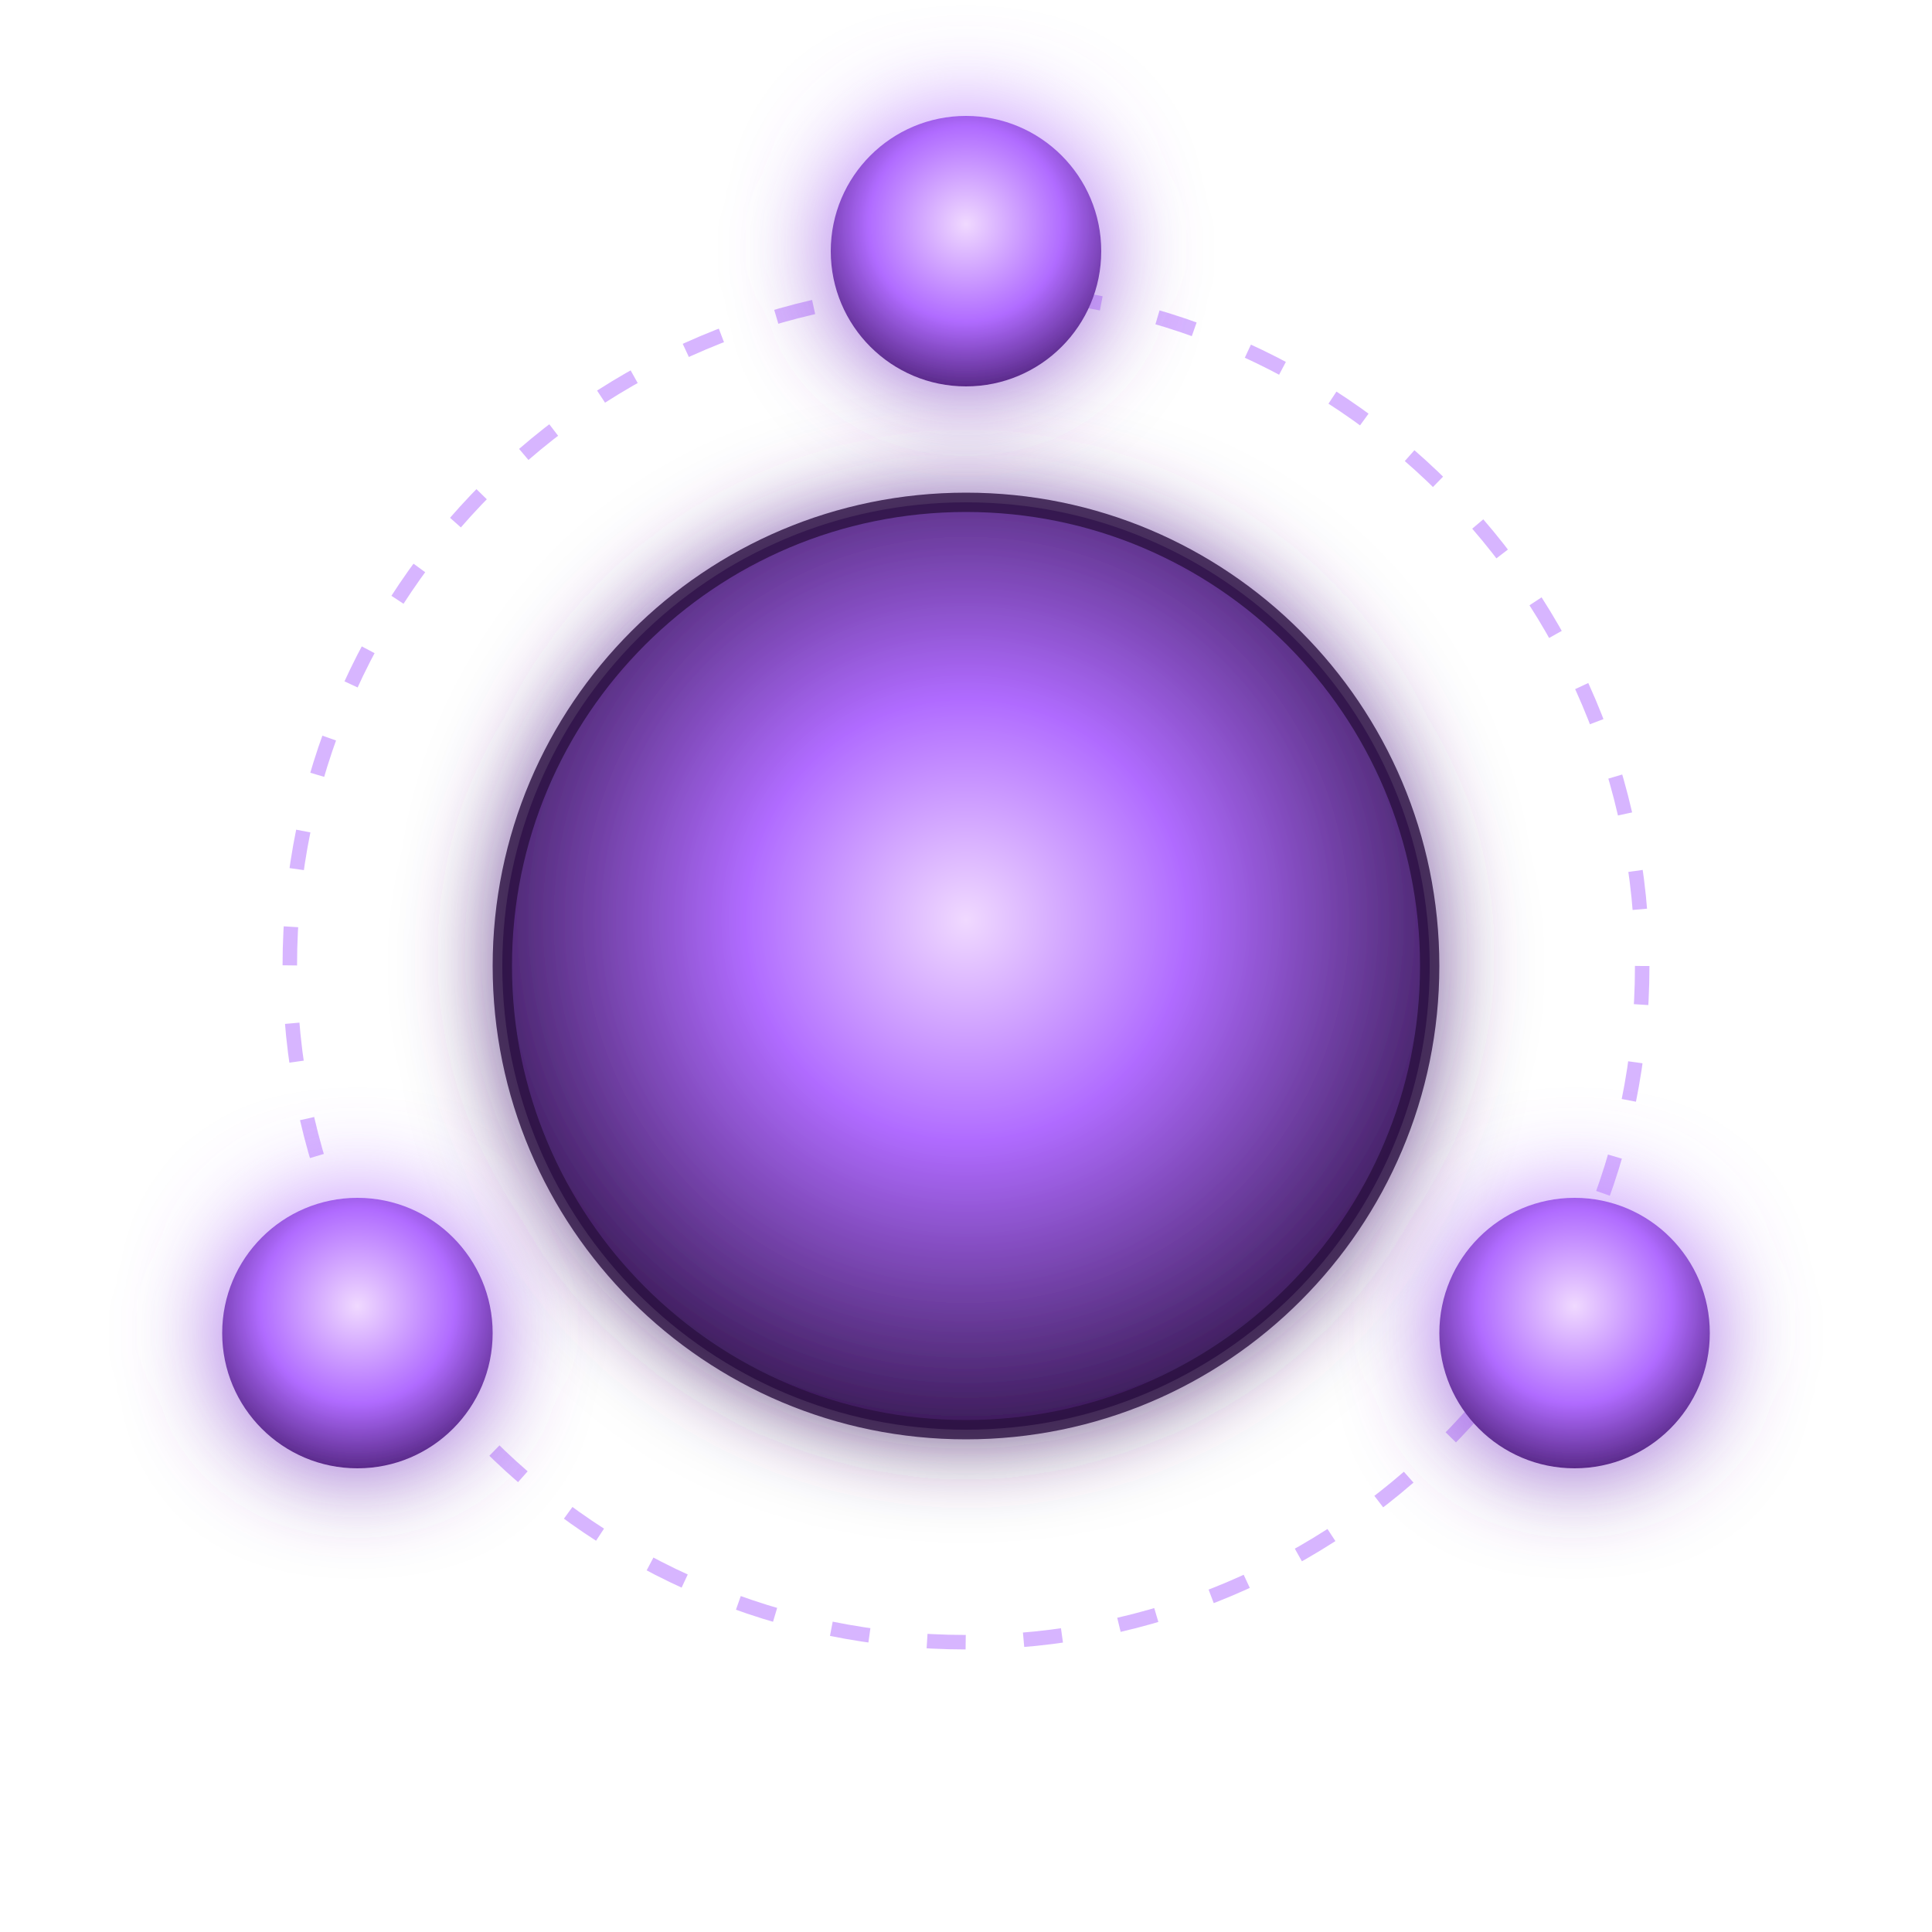
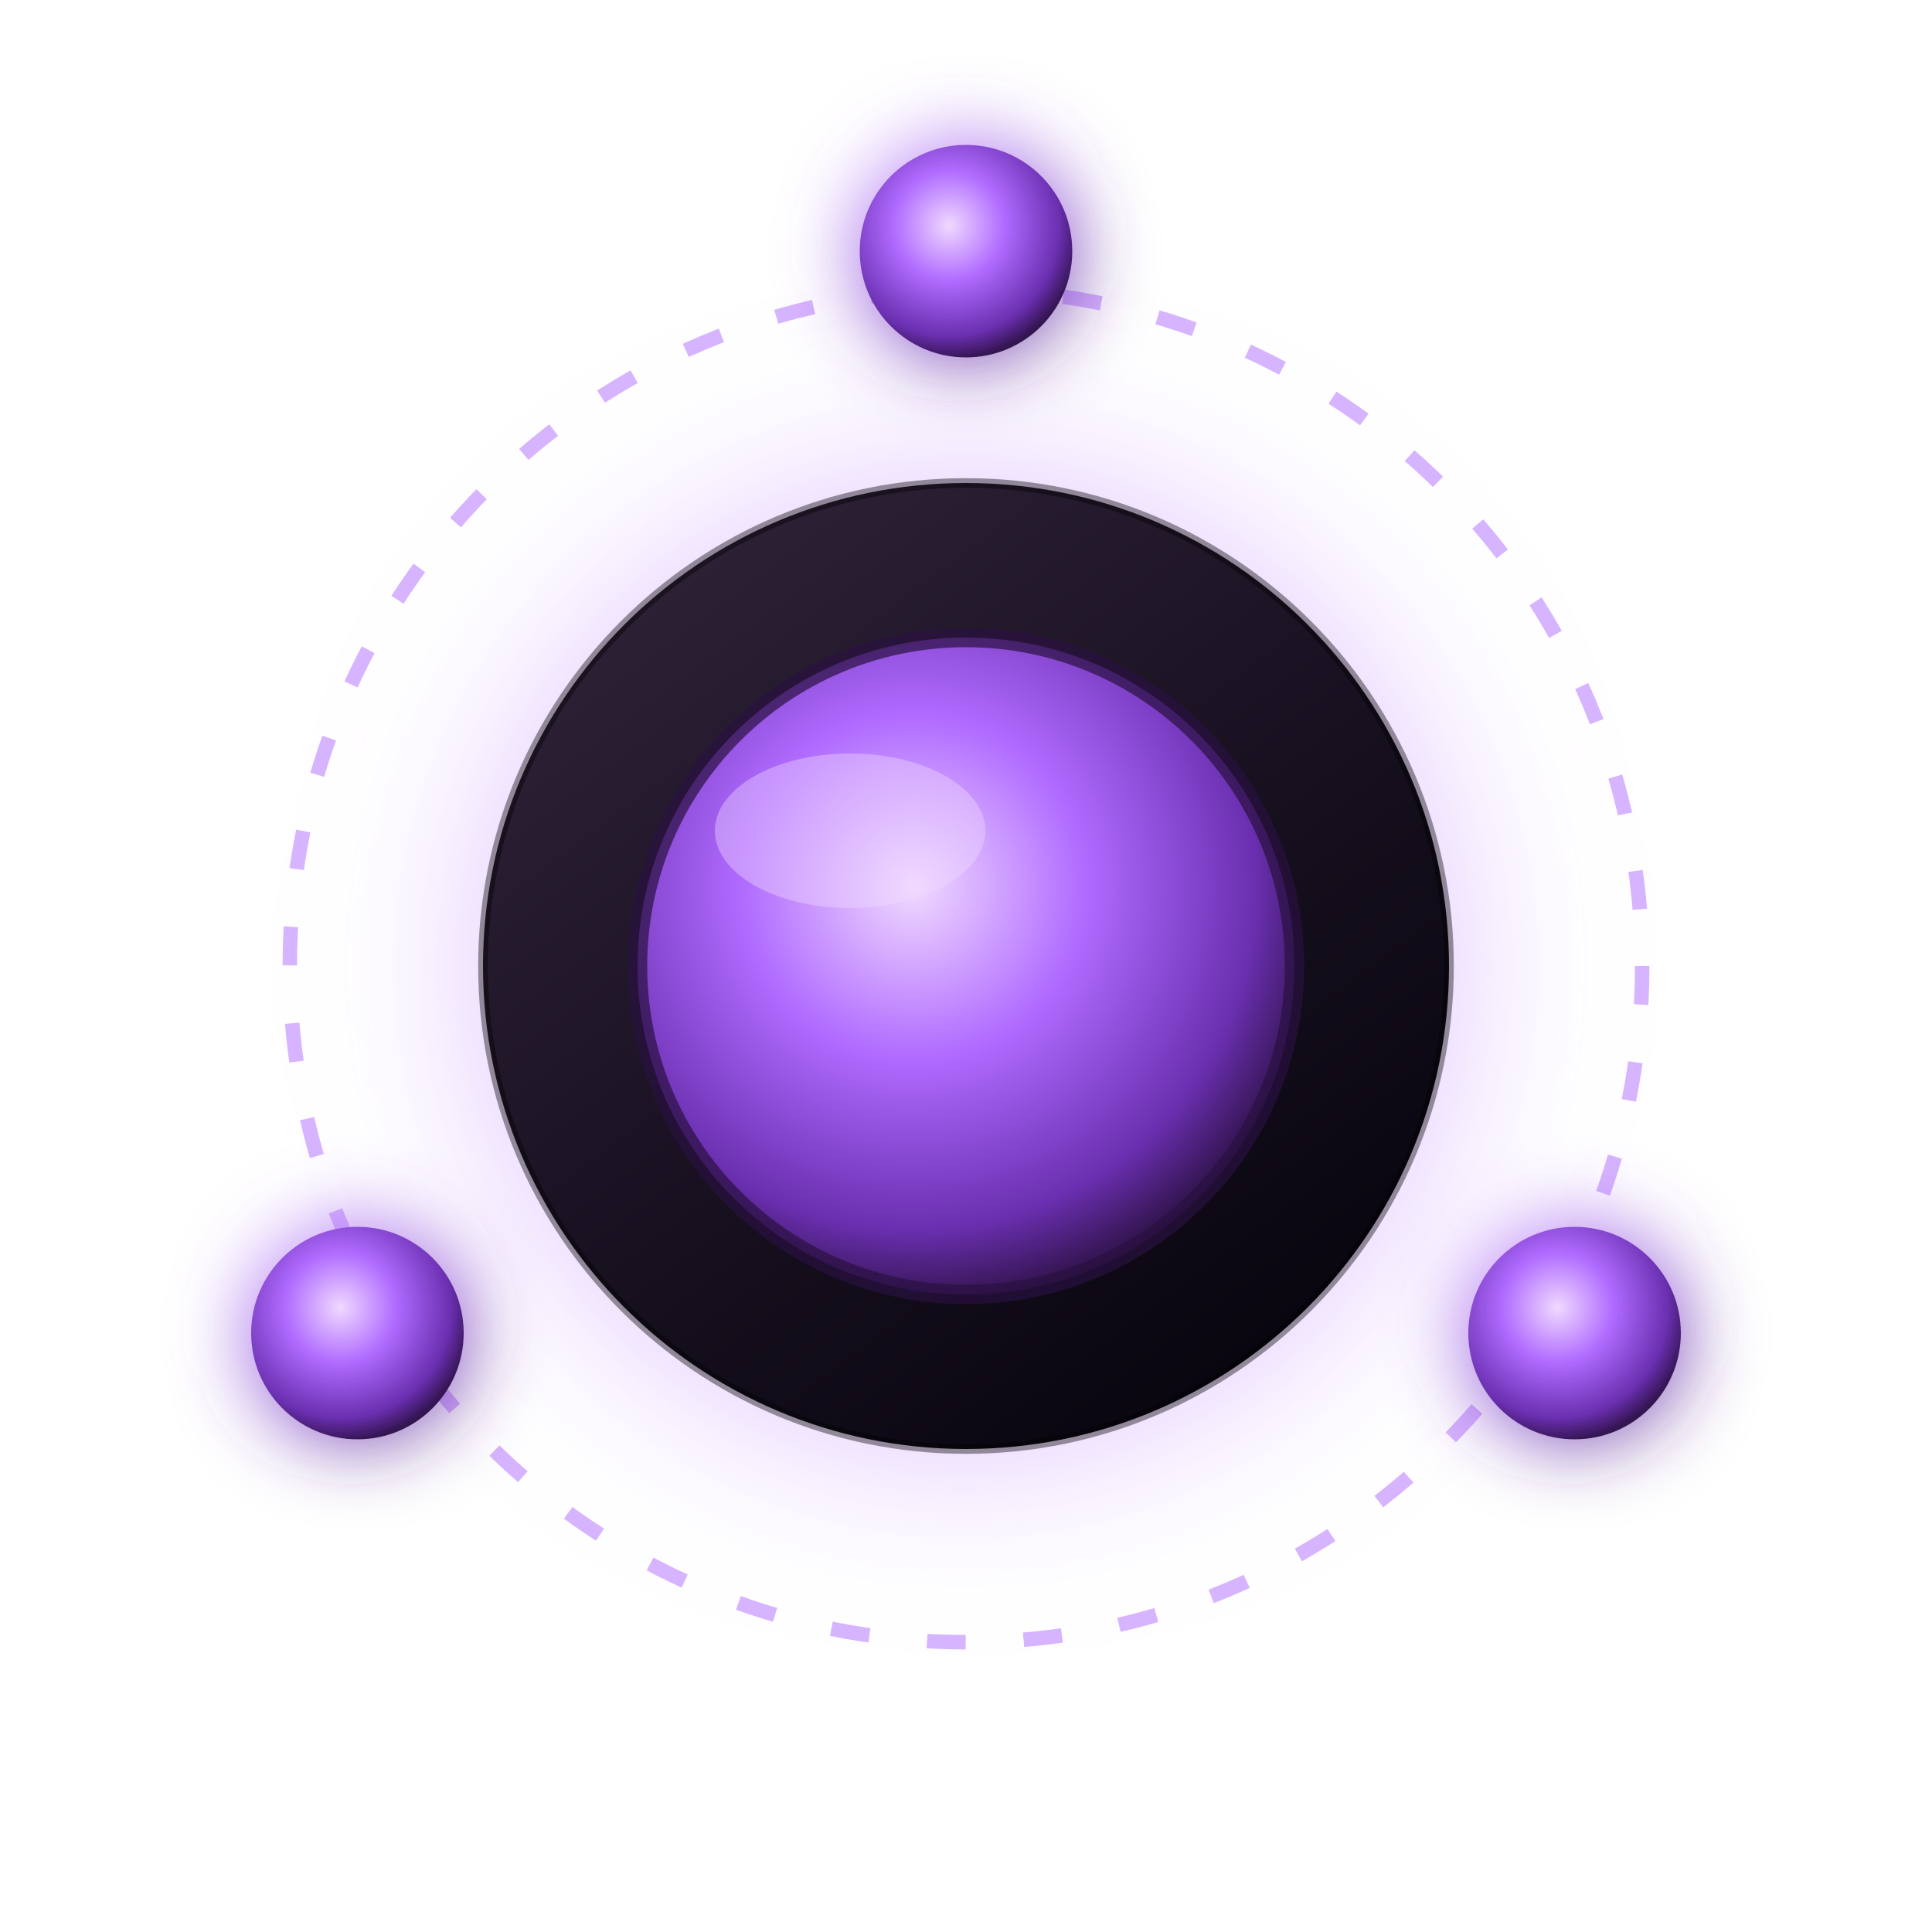
<svg xmlns="http://www.w3.org/2000/svg" viewBox="0 0 200 200">
  <defs>
-     <radialGradient id="core" cx="50%" cy="45%" r="60%">
+     <linearGradient id="rock" x1="20%" y1="10%" x2="80%" y2="90%">
+       <stop offset="0%" stop-color="#2c2035" />
+       <stop offset="55%" stop-color="#17101f" />
+       <stop offset="100%" stop-color="#090610" />
+     </linearGradient>
+     <radialGradient id="gem" cx="42%" cy="38%" r="65%">
      <stop offset="0%" stop-color="#f0d9ff" />
      <stop offset="40%" stop-color="#b06bff" />
+       <stop offset="80%" stop-color="#6a2fb0" />
      <stop offset="100%" stop-color="#2a1040" />
    </radialGradient>
-     <radialGradient id="sat" cx="50%" cy="40%" r="60%">
-       <stop offset="0%" stop-color="#f0d9ff" />
-       <stop offset="60%" stop-color="#b06bff" />
-       <stop offset="100%" stop-color="#5a2a8a" />
-     </radialGradient>
+     <filter id="halo" x="-100%" y="-100%" width="300%" height="300%">
+       <feGaussianBlur stdDeviation="10" result="b" />
+       <feMerge>
+         <feMergeNode in="b" />
+       </feMerge>
+     </filter>
    <filter id="glow" x="-80%" y="-80%" width="260%" height="260%">
-       <feGaussianBlur stdDeviation="5" result="b" />
+       <feGaussianBlur stdDeviation="4" result="b" />
      <feMerge>
        <feMergeNode in="b" />
        <feMergeNode in="SourceGraphic" />
      </feMerge>
    </filter>
  </defs>
  <circle cx="100" cy="100" r="70" fill="none" stroke="#b06bff" stroke-width="1.5" stroke-dasharray="4,6" opacity="0.5" />
-   <circle cx="100" cy="100" r="48" fill="url(#core)" filter="url(#glow)" />
-   <circle cx="100" cy="100" r="48" fill="none" stroke="#2a1040" stroke-width="2" opacity="0.8" />
-   <circle cx="100" cy="26" r="14" fill="url(#sat)" filter="url(#glow)" />
-   <circle cx="163" cy="138" r="14" fill="url(#sat)" filter="url(#glow)" />
-   <circle cx="37" cy="138" r="14" fill="url(#sat)" filter="url(#glow)" />
+   <circle cx="100" cy="100" r="48" fill="#b06bff" opacity="0.5" filter="url(#halo)" />
+   <circle cx="100" cy="100" r="50" fill="url(#rock)" stroke="#000" stroke-opacity="0.4" />
+   <circle cx="100" cy="100" r="34" fill="url(#gem)" />
+   <circle cx="100" cy="100" r="34" fill="none" stroke="#2a1040" stroke-width="2" opacity="0.7" />
+   <ellipse cx="88" cy="86" rx="14" ry="8" fill="#f0d9ff" opacity="0.4" />
+   <g filter="url(#glow)">
+     <circle cx="100" cy="26" r="11" fill="url(#gem)" />
+     <circle cx="163" cy="138" r="11" fill="url(#gem)" />
+     <circle cx="37" cy="138" r="11" fill="url(#gem)" />
+   </g>
</svg>
